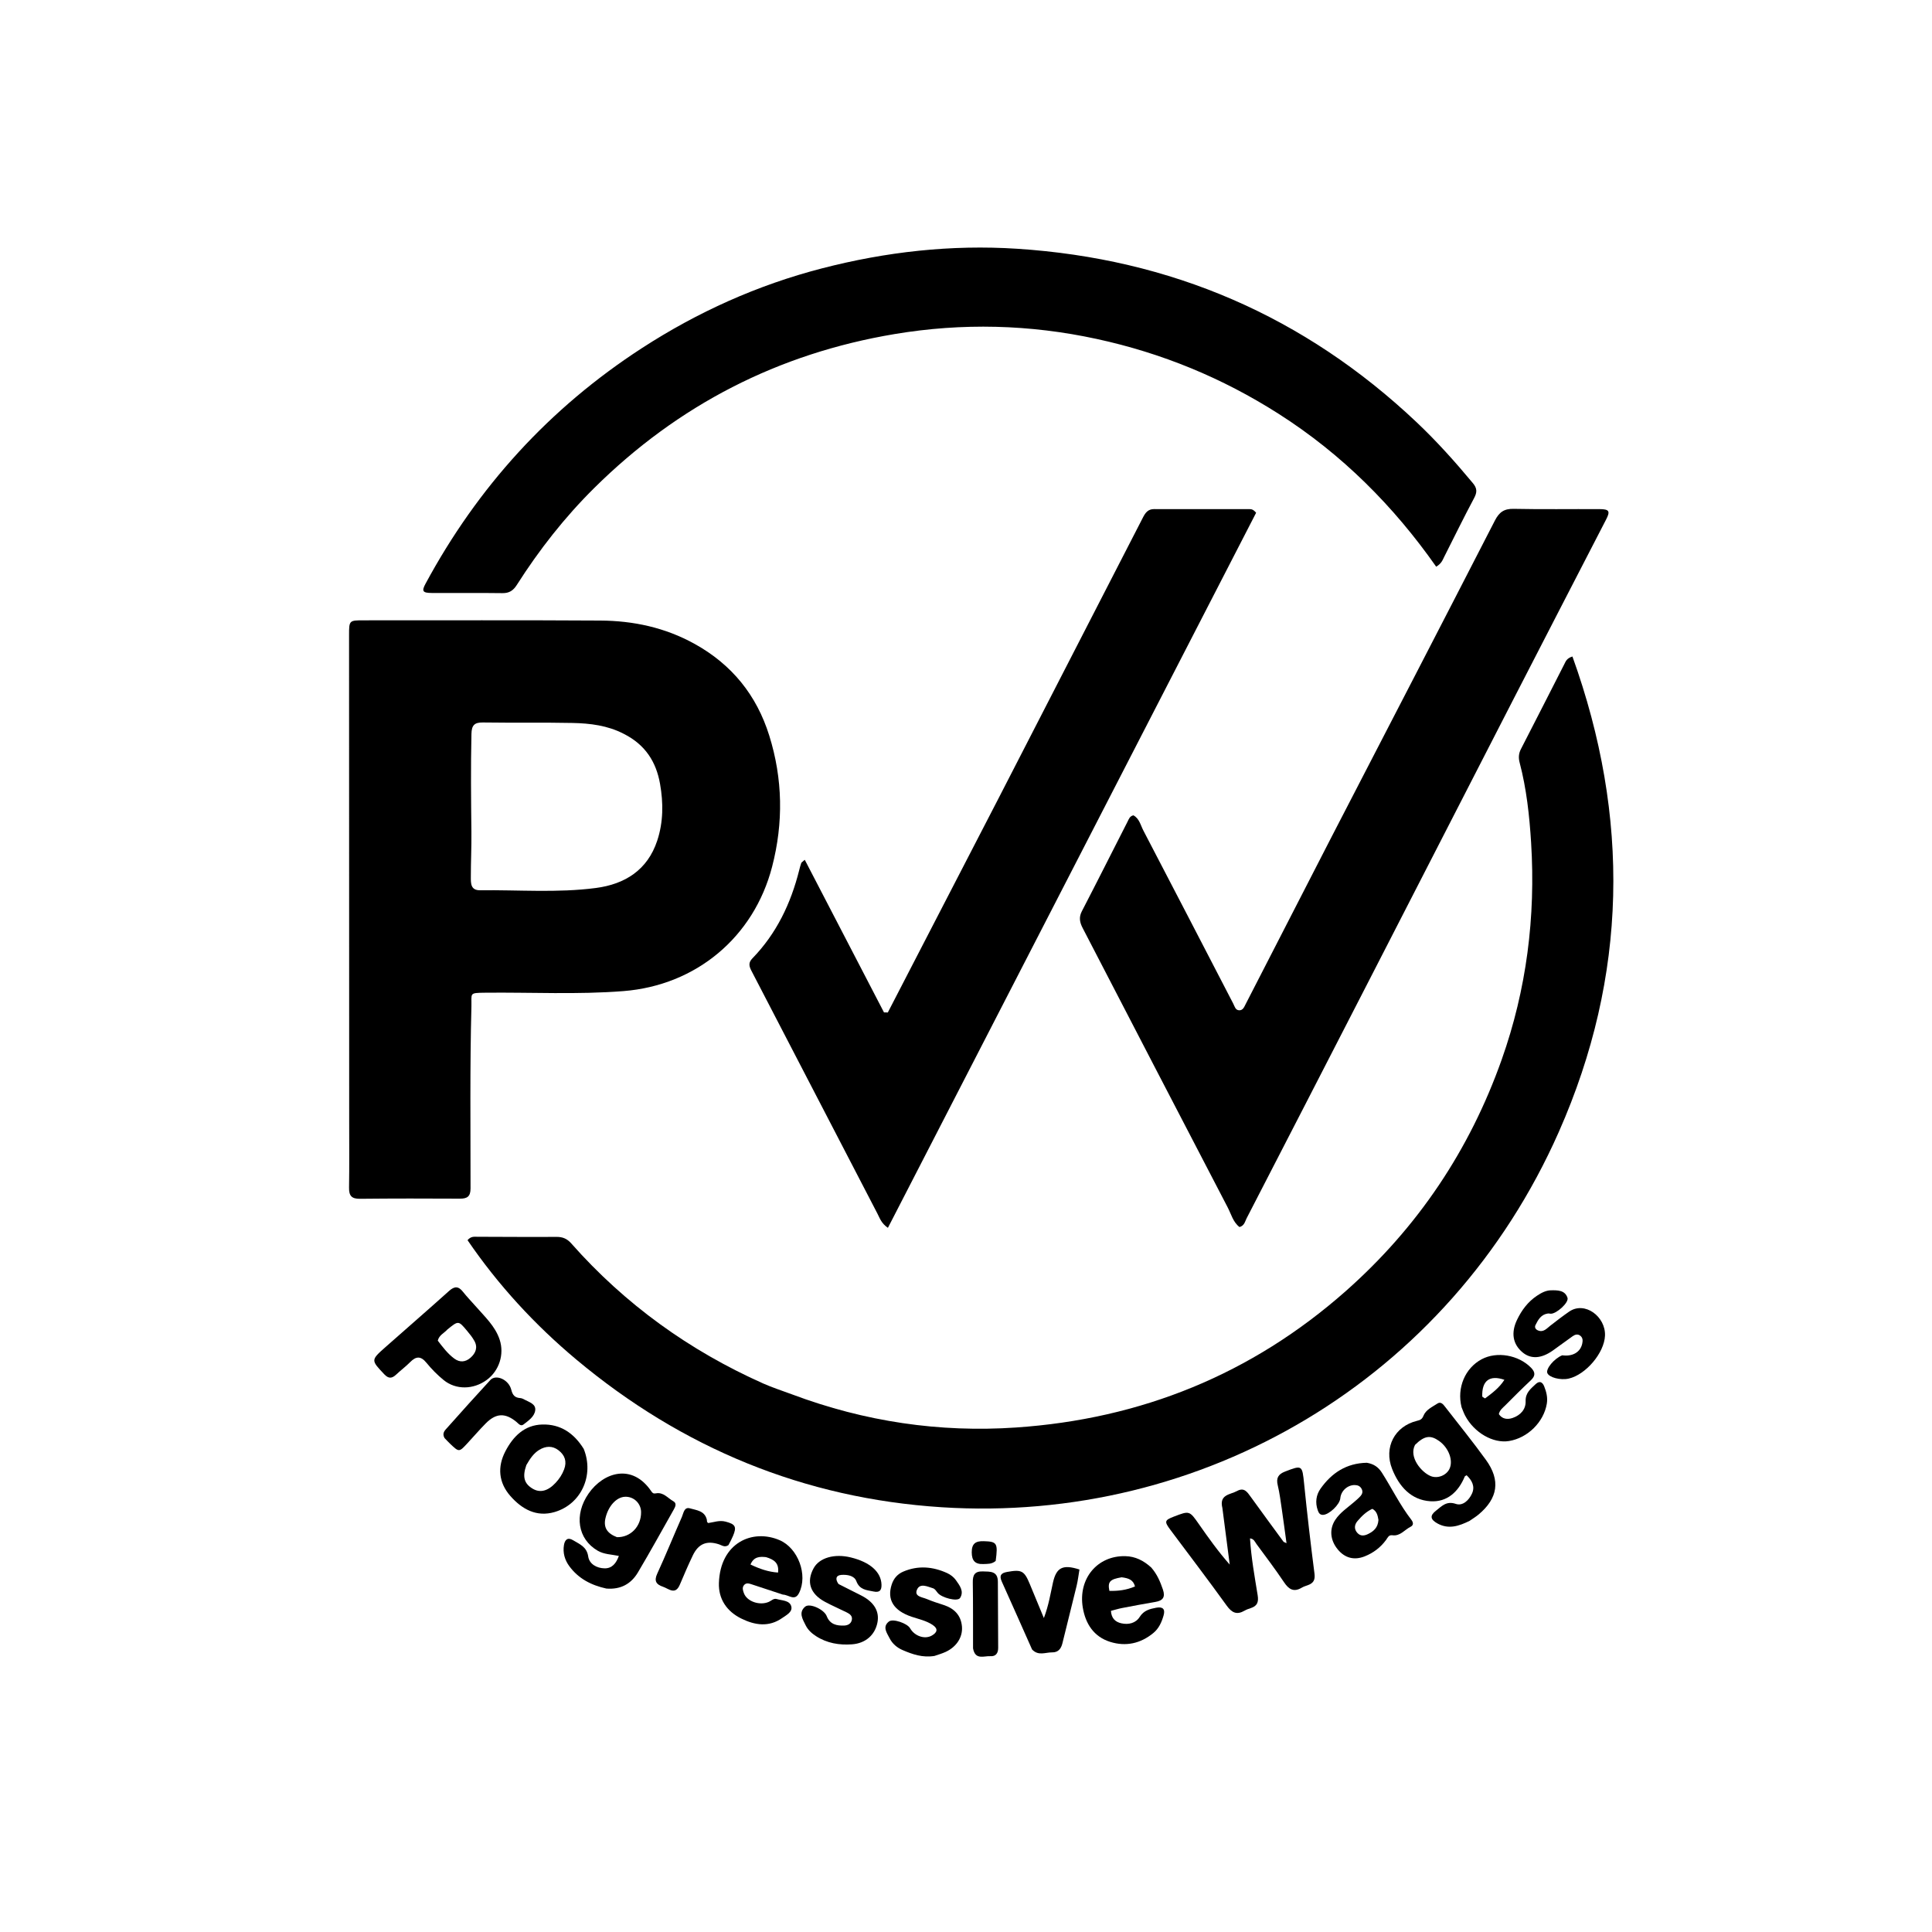
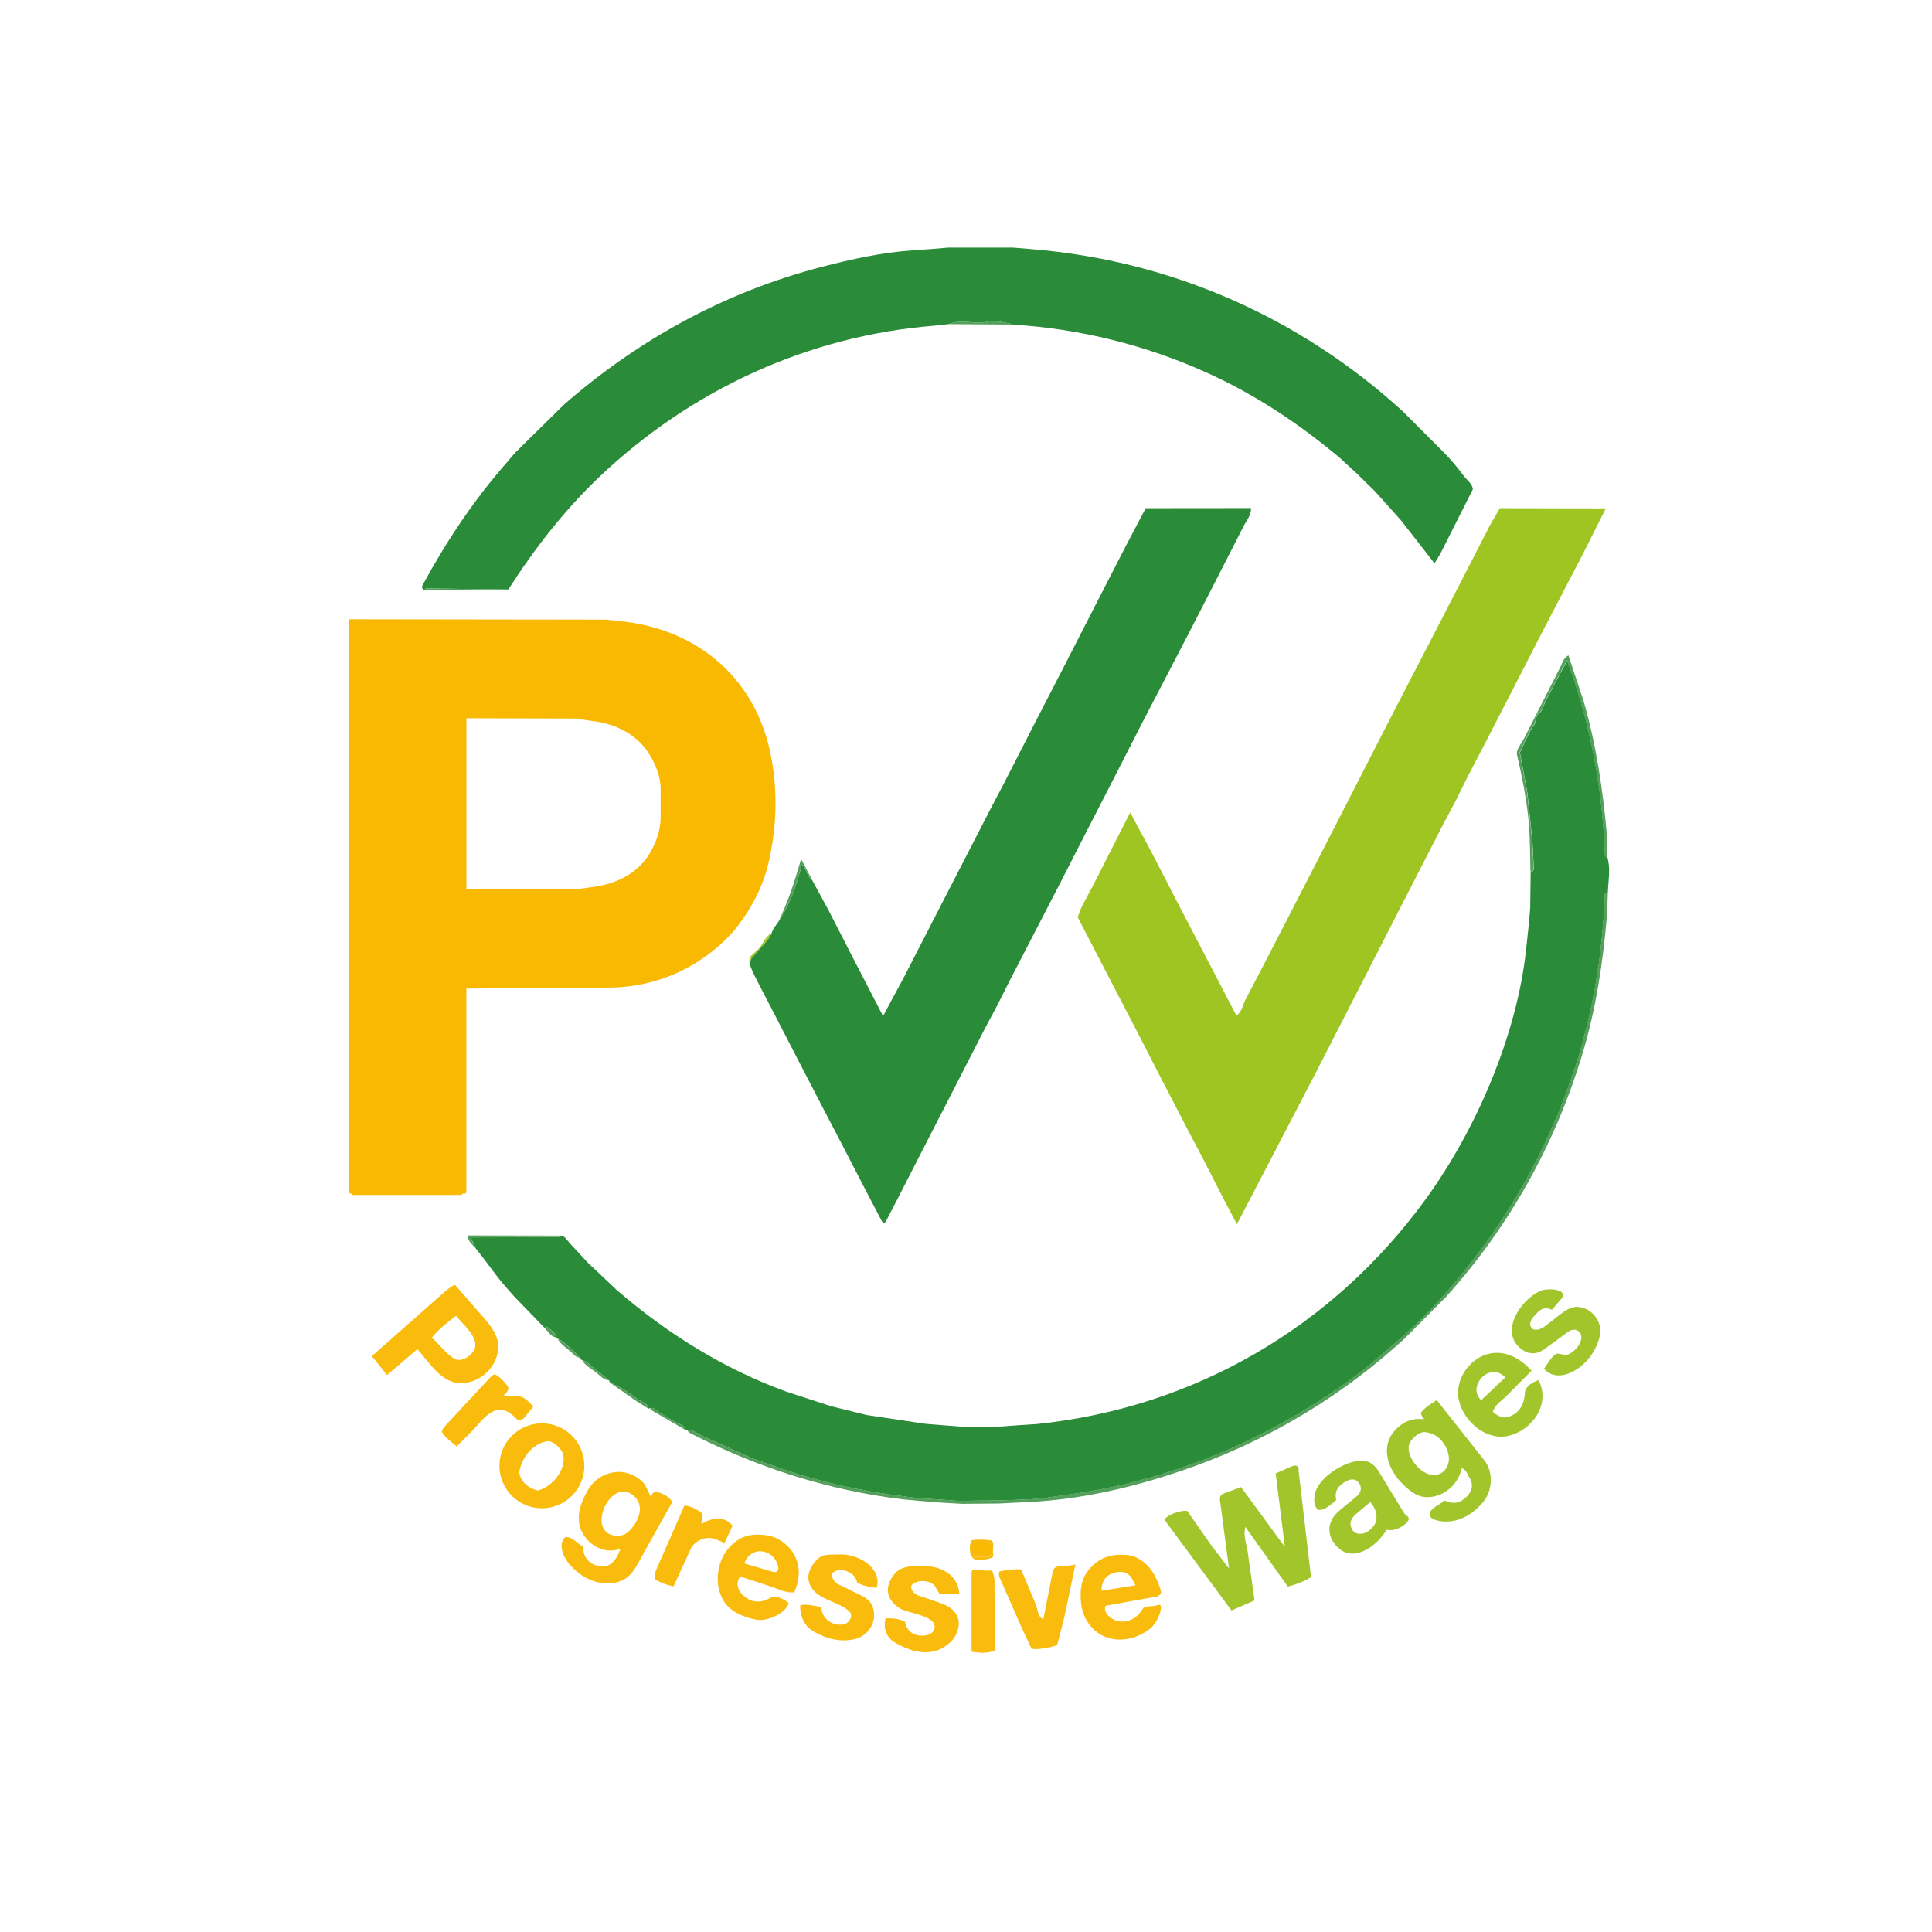
- <svg xmlns="http://www.w3.org/2000/svg" version="1.1" id="Layer_1" x="0px" y="0px" width="100%" viewBox="0 0 1024 1024" enable-background="new 0 0 1024 1024" xml:space="preserve">
-   <path fill="#000000" opacity="1" stroke="none" d=" M185.077,594   C185.054,507.866 185.031,422.232 185.009,336.597   C185.007,328.828 185.084,328.783 192.761,328.788   C234.579,328.81 276.398,328.651 318.214,328.909   C335.723,329.017 352.501,332.61 368.09,341.231   C387.907,352.191 401.033,368.46 407.73,389.9   C414.898,412.849 415.273,436.077 409.248,459.33   C399.579,496.646 369.013,522.252 330.474,525.299   C306.025,527.233 281.52,525.887 257.042,526.157   C248.435,526.252 250.048,526.35 249.862,533.449   C249.019,565.597 249.418,597.747 249.394,629.895   C249.391,634.169 247.656,635.338 243.722,635.316   C226.062,635.217 208.401,635.199 190.743,635.384   C186.324,635.431 184.935,633.734 185.004,629.486   C185.194,617.827 185.074,606.162 185.077,594  M330.556,388.923   C322.052,384.508 312.776,383.373 303.449,383.184   C287.631,382.863 271.801,383.158 255.98,382.927   C251.431,382.861 249.98,384.428 249.877,388.974   C249.485,406.29 249.66,423.598 249.854,440.912   C249.944,448.899 249.543,456.891 249.554,464.88   C249.559,468.181 249.43,471.921 254.458,471.86   C274.928,471.609 295.475,473.318 315.845,470.649   C331.219,468.635 343.179,461.154 348.335,445.589   C351.598,435.742 351.624,425.574 349.835,415.447   C347.784,403.839 342.054,394.69 330.556,388.923  z" />
-   <path fill="#000000" opacity="1" stroke="none" d=" M419.844,739.065   C458.372,753.514 497.945,759.353 538.454,756.609   C604.705,752.121 663.381,728.443 713.343,684.25   C751.448,650.546 778.917,609.584 795.913,561.663   C809.116,524.437 813.967,485.956 811.523,446.646   C810.637,432.408 809.103,418.117 805.441,404.209   C804.777,401.687 804.887,399.415 806.136,396.997   C813.856,382.049 821.444,367.034 829.102,352.054   C829.84,350.611 830.342,348.909 833.421,347.958   C864.059,433.026 862.753,517.294 826.212,599.926   C767.946,731.683 637.062,807.711 499.096,798.868   C426.176,794.194 361.581,767.496 305.527,720.643   C283.413,702.16 264.016,681.051 247.807,657.32   C249.613,655.173 251.366,655.515 252.986,655.517   C266.985,655.54 280.984,655.676 294.982,655.578   C298.266,655.555 300.593,656.567 302.774,659.035   C331.238,691.242 365.318,715.802 404.527,733.283   C409.385,735.448 414.486,737.068 419.844,739.065  z" />
-   <path fill="#000000" opacity="1" stroke="none" d=" M706.005,443.09   C734.928,387.166 763.722,331.592 792.316,275.914   C794.607,271.454 797.19,269.592 802.287,269.699   C817.443,270.016 832.61,269.768 847.772,269.84   C852.973,269.864 853.546,270.94 851.271,275.348   C834.705,307.45 818.119,339.543 801.603,371.672   C775.877,421.718 750.216,471.798 724.501,521.85   C703.278,563.157 682.028,604.45 660.734,645.72   C659.875,647.386 659.566,649.646 656.961,650.357   C653.552,647.775 652.56,643.514 650.71,639.968   C624.996,590.668 599.464,541.274 573.855,491.92   C572.317,488.956 571.701,486.271 573.399,482.994   C581.594,467.182 589.575,451.259 597.673,435.396   C598.327,434.115 598.799,432.545 600.733,432.146   C603.879,433.826 604.533,437.379 606.012,440.21   C621.974,470.764 637.79,501.393 653.669,531.991   C654.405,533.409 654.763,535.427 656.817,535.478   C658.83,535.527 659.485,533.632 660.216,532.214   C675.445,502.627 690.63,473.018 706.005,443.09  z" />
-   <path fill="#000000" opacity="1" stroke="none" d=" M677.706,219.337   C647.755,200.24 615.77,187.134 581.377,179.671   C545.766,171.943 510.036,171.064 474.173,177.059   C412.506,187.367 359.442,214.614 314.99,258.619   C299.287,274.163 285.761,291.44 273.913,310.042   C272.002,313.043 269.884,314.424 266.253,314.374   C253.759,314.199 241.26,314.365 228.764,314.288   C224.002,314.259 223.423,313.307 225.506,309.441   C253.169,258.108 291.239,216.292 340.191,184.538   C369.75,165.363 401.564,151.055 435.692,142.23   C469.593,133.464 504.111,129.575 539.103,131.847   C620.635,137.139 691.345,167.576 750.829,223.792   C761.505,233.882 771.262,244.785 780.648,256.063   C782.958,258.838 782.962,260.897 781.293,264.019   C775.8,274.298 770.706,284.79 765.431,295.186   C764.615,296.795 764.083,298.626 761.215,300.372   C738.687,268.269 711.325,240.766 677.706,219.337  z" />
-   <path fill="#000000" opacity="1" stroke="none" d=" M528.84,423.917   C554.584,373.815 580.199,324.063 605.779,274.293   C607.07,271.781 608.449,269.819 611.705,269.831   C628.537,269.89 645.37,269.841 662.203,269.848   C663.194,269.848 664.215,269.911 665.771,271.772   C600.924,397.704 535.844,524.087 470.609,650.773   C467.145,648.442 466.305,645.647 465.043,643.217   C442.779,600.344 420.572,557.44 398.293,514.574   C397.009,512.103 396.552,510.246 398.804,507.931   C411.571,494.801 419.145,478.86 423.577,461.273   C423.9,459.989 424.227,458.699 424.67,457.454   C424.809,457.063 425.332,456.809 426.54,455.708   C440.656,482.9 454.594,509.748 468.532,536.596   C469.21,536.605 469.888,536.615 470.566,536.625   C489.945,499.171 509.324,461.717 528.84,423.917  z" />
-   <path fill="#000000" opacity="1" stroke="none" d=" M647.888,799.279   C646.088,792.04 652.058,792.245 655.672,790.258   C659.411,788.203 661.047,790.768 662.873,793.3   C668.622,801.27 674.444,809.187 680.257,817.11   C680.419,817.331 680.8,817.392 681.879,817.915   C681.012,811.627 680.252,805.809 679.395,800.006   C678.762,795.724 678.238,791.403 677.228,787.205   C676.306,783.373 677.49,781.351 681.126,779.945   C690.198,776.436 690.219,776.556 691.215,786.457   C692.813,802.35 694.667,818.222 696.706,834.065   C697.139,837.432 696.12,839.113 693.215,840.165   C692.119,840.562 690.972,840.901 689.983,841.492   C685.729,844.036 683.108,842.425 680.557,838.614   C675.927,831.697 670.88,825.057 665.947,818.346   C665.119,817.219 664.635,815.605 662.528,815.372   C663.158,825.591 664.967,835.531 666.582,845.472   C667.186,849.186 666.352,851.227 662.884,852.346   C661.777,852.703 660.654,853.104 659.654,853.683   C655.511,856.084 652.905,854.8 650.155,850.982   C640.421,837.466 630.315,824.218 620.349,810.869   C617.033,806.428 617.208,805.74 622.165,803.835   C630.46,800.646 630.437,800.663 635.482,807.88   C640.533,815.106 645.636,822.295 651.78,829.257   C650.505,819.397 649.23,809.537 647.888,799.279  z" />
-   <path fill="#000000" opacity="1" stroke="none" d=" M778.897,806.089   C773.168,808.936 767.7,810.672 761.884,807.463   C758.092,805.371 757.73,803.297 761.093,800.703   C764.086,798.394 766.565,795.373 771.602,797.09   C775.325,798.36 778.607,795.093 780.191,791.618   C781.917,787.833 780.167,784.617 777.345,781.913   C776.848,782.241 776.447,782.355 776.348,782.594   C772.976,790.746 766.951,796.267 758.136,795.698   C747.823,795.032 741.508,787.785 737.863,778.585   C733.329,767.142 739.22,755.964 750.992,753.084   C752.701,752.666 753.693,752.32 754.475,750.362   C755.745,747.186 759.12,745.717 761.867,743.908   C763.693,742.705 764.94,744.348 765.97,745.676   C773.216,755.026 780.685,764.216 787.607,773.8   C795.415,784.611 793.924,794.148 783.688,802.711   C782.287,803.883 780.72,804.854 778.897,806.089  M749.995,765.816   C746.553,772.363 753.502,780.456 758.35,782.381   C761.987,783.826 766.542,781.994 768.212,778.614   C770.382,774.225 767.894,767.412 762.795,763.778   C758.198,760.503 755.017,760.868 749.995,765.816  z" />
-   <path fill="#000000" opacity="1" stroke="none" d=" M321.368,841.964   C313.238,840.18 306.601,836.661 301.806,830.196   C299.324,826.85 298.226,823.03 298.912,818.899   C299.369,816.145 300.84,814.562 303.795,816.377   C307.23,818.486 311.011,819.782 311.774,825.003   C312.357,828.993 316.322,831.194 320.449,831.255   C324.388,831.314 326.582,828.622 328.005,824.675   C324.059,823.851 320.187,823.879 316.821,821.928   C306.139,815.738 304.161,802.831 311.979,791.584   C319.772,780.373 335.035,775.355 345.236,790.455   C345.86,791.378 346.376,791.755 347.636,791.51   C351.592,790.74 353.906,794.021 356.85,795.668   C358.787,796.751 357.988,798.53 357.13,800.045   C350.814,811.191 344.653,822.43 338.1,833.435   C334.534,839.424 329.04,842.603 321.368,841.964  M326.996,814.736   C334.223,814.897 339.847,809.066 339.791,801.47   C339.756,796.74 335.796,793.029 331.102,793.329   C326.548,793.62 322.302,798.439 320.882,804.774   C319.788,809.659 321.825,812.741 326.996,814.736  z" />
-   <path fill="#000000" opacity="1" stroke="none" d=" M251.895,692.1   C256.909,697.882 262.446,702.807 264.84,710.08   C267.367,717.76 264.638,726.522 257.936,731.422   C250.922,736.551 241.639,736.746 235.16,731.477   C231.822,728.762 228.739,725.625 226.017,722.291   C223.045,718.651 220.539,718.763 217.415,721.93   C215.082,724.296 212.384,726.297 209.955,728.574   C207.718,730.67 205.955,730.822 203.655,728.382   C196.592,720.888 196.473,720.934 204.292,714.011   C215.516,704.072 226.855,694.262 238.001,684.238   C240.911,681.621 243.005,681.64 245.397,684.695   C247.344,687.182 249.564,689.457 251.895,692.1  M237.131,704.656   C235.432,706.579 232.705,707.633 232.034,710.571   C234.693,714.018 237.268,717.478 240.771,720.07   C243.73,722.26 246.727,721.965 249.402,719.608   C252.137,717.197 253.344,714.168 251.445,710.728   C250.335,708.717 248.843,706.889 247.354,705.121   C242.97,699.917 242.937,699.944 237.131,704.656  z" />
-   <path fill="#000000" opacity="1" stroke="none" d=" M724.452,775.298   C728.163,775.919 730.581,777.645 732.412,780.515   C737.686,788.785 741.991,797.662 748.005,805.465   C749.094,806.879 749.367,808.359 747.619,809.231   C744.448,810.812 742.13,814.307 737.982,813.721   C735.983,813.44 735.477,815.075 734.642,816.207   C731.695,820.203 727.923,823.073 723.316,824.901   C717.789,827.095 712.827,825.837 709.031,821.22   C704.987,816.303 704.503,810.414 707.735,805.53   C710.271,801.7 714.08,799.218 717.479,796.299   C718.734,795.223 720.01,794.148 721.115,792.926   C722.043,791.901 722.43,790.623 721.737,789.233   C720.983,787.718 719.727,787.14 718.089,787.108   C714.235,787.033 710.735,790.192 710.393,794.106   C710.097,797.485 704.401,802.897 701.146,802.915   C699.462,802.924 698.882,801.724 698.432,800.443   C697.008,796.381 697.542,792.361 699.936,788.989   C705.795,780.733 713.568,775.512 724.452,775.298  M730.604,805.606   C730.207,803.333 729.837,801.044 727.374,799.713   C724.169,801.157 721.717,803.592 719.492,806.198   C717.843,808.13 717.586,810.453 719.436,812.487   C721.173,814.397 723.304,813.996 725.327,812.959   C728.06,811.559 730.322,809.723 730.604,805.606  z" />
-   <path fill="#000000" opacity="1" stroke="none" d=" M774.663,745.866   C772.063,735.534 776.545,725.111 785.301,720.433   C793.379,716.116 804.885,718.163 811.497,724.936   C813.885,727.382 813.806,729.309 811.313,731.638   C806.696,735.952 802.238,740.438 797.777,744.916   C796.515,746.183 794.94,747.27 794.418,749.507   C796.215,752.181 799.012,752.483 801.74,751.54   C805.811,750.132 808.756,747.052 808.614,742.681   C808.469,738.231 811.271,736.135 813.881,733.659   C815.924,731.721 817.487,732.393 818.449,734.794   C819.634,737.751 820.385,740.763 819.835,744.034   C818.203,753.739 809.71,762.163 799.796,763.774   C791.383,765.141 781.376,759.388 776.579,750.374   C775.879,749.058 775.382,747.635 774.663,745.866  M785.627,740.243   C786.163,740.561 786.998,741.281 787.19,741.138   C790.929,738.346 794.687,735.54 797.363,731.328   C789.533,728.604 785.313,731.789 785.627,740.243  z" />
-   <path fill="#000000" opacity="1" stroke="none" d=" M610.186,830.819   C613.328,834.416 614.954,838.364 616.368,842.495   C617.762,846.566 616.309,848.392 612.339,849.06   C606.437,850.052 600.554,851.163 594.676,852.294   C592.763,852.662 590.893,853.251 588.819,853.787   C589.056,857.767 591.174,859.668 594.296,860.378   C598.156,861.257 601.96,860.317 604.066,856.996   C606.254,853.546 609.358,852.782 612.799,852.13   C616.132,851.499 617.726,852.694 616.741,856.162   C615.732,859.715 614.273,863.077 611.316,865.515   C604.512,871.126 596.706,872.824 588.396,870.221   C579.728,867.506 575.341,860.615 573.908,852.09   C571.32,836.701 581.644,824.428 596.483,824.795   C601.704,824.925 606.109,827.096 610.186,830.819  M594.483,835.999   C588.252,837.039 587.004,838.377 588.001,843.191   C592.578,843.326 597.044,842.787 601.567,840.853   C600.677,837.312 598.145,836.454 594.483,835.999  z" />
-   <path fill="#000000" opacity="1" stroke="none" d=" M414.939,845.173   C409.193,843.305 403.841,841.492 398.468,839.748   C397.062,839.291 395.486,838.733 394.317,840.178   C393.224,841.528 393.793,843.078 394.304,844.463   C395.919,848.84 402.723,851.163 407.559,848.992   C408.902,848.388 410.074,847.04 411.658,847.517   C414.445,848.356 418.394,848.181 419.344,851.232   C420.306,854.321 416.829,856 414.628,857.553   C407.524,862.562 400.093,861.422 392.879,857.855   C385.194,854.055 380.767,847.509 381.035,839.059   C381.714,817.672 398.848,810.122 413.24,816.335   C422.969,820.534 428.297,834.727 423.531,844.294   C421.242,848.888 418.094,845.251 414.939,845.173  M406.013,825.317   C402.633,824.93 399.502,825.064 397.781,829.227   C402.585,831.519 407.208,833.141 412.386,833.491   C412.981,828.526 410.393,826.617 406.013,825.317  z" />
-   <path fill="#000000" opacity="1" stroke="none" d=" M309.384,767.937   C315.036,781.975 308.028,797.276 293.97,801.403   C284.337,804.232 276.641,799.89 270.509,792.918   C264.282,785.837 263.541,777.523 267.853,769.231   C271.932,761.385 277.903,755.274 287.428,755.018   C297.044,754.76 304.17,759.549 309.384,767.937  M278.978,776.511   C276.818,782.697 277.753,786.272 282.243,788.994   C286.197,791.391 290.364,790.363 294.515,785.9   C296.447,783.823 297.983,781.503 298.996,778.802   C300.565,774.622 299.4,771.272 296.027,768.676   C292.754,766.156 289.2,766.399 285.812,768.463   C282.91,770.23 281.012,772.989 278.978,776.511  z" />
-   <path fill="#000000" opacity="1" stroke="none" d=" M828.009,718.334   C833.565,719.105 837.641,716.635 838.607,712.19   C838.934,710.685 839.013,709.156 837.682,708.042   C836.291,706.879 834.826,707.312 833.54,708.22   C830.008,710.711 826.553,713.313 823.025,715.81   C816.897,720.149 811.37,720.457 806.969,716.77   C801.807,712.447 800.787,706.418 804.023,699.616   C806.501,694.409 809.844,689.927 814.71,686.711   C816.953,685.229 819.358,683.925 822.076,683.888   C825.553,683.839 829.489,683.787 830.809,687.876   C831.626,690.407 824.953,696.369 821.946,696.3   C821.449,696.288 820.941,696.116 820.459,696.18   C816.82,696.659 815.249,699.452 813.839,702.314   C813.202,703.605 813.99,704.658 815.146,705.143   C818.054,706.364 819.819,704.093 821.698,702.633   C824.973,700.088 828.233,697.568 831.66,695.198   C839.966,689.452 851.09,697.855 850.682,707.909   C850.31,717.089 840.527,728.591 831.492,730.673   C827.092,731.687 820.979,730.085 820.097,727.688   C819.299,725.517 823.597,720.137 828.009,718.334  z" />
-   <path fill="#000000" opacity="1" stroke="none" d=" M495.285,877.681   C489.004,878.701 483.644,876.834 478.422,874.586   C475.474,873.318 472.984,871.238 471.507,868.313   C470.064,865.456 467.551,862.276 471.126,859.448   C473.311,857.719 480.901,860.446 482.348,862.99   C484.714,867.148 490.102,869.03 493.87,866.893   C496.667,865.307 497.457,863.338 494.323,861.248   C490.945,858.994 486.985,858.183 483.205,856.912   C473.539,853.661 470.003,847.799 472.64,839.777   C473.702,836.546 475.732,834.264 478.793,832.963   C486.642,829.627 494.434,830.316 502.019,833.776   C503.776,834.577 505.541,835.926 506.634,837.489   C508.577,840.268 511.122,843.378 508.859,846.954   C507.524,849.064 498.992,846.839 496.966,844.21   C496.272,843.31 495.511,842.124 494.549,841.831   C491.629,840.941 487.645,838.896 486.042,842.508   C484.393,846.226 488.859,846.507 491.219,847.513   C494.12,848.75 497.149,849.698 500.154,850.676   C505.746,852.496 509.34,856.09 509.854,862.08   C510.339,867.734 506.96,872.858 501.288,875.507   C499.491,876.346 497.566,876.913 495.285,877.681  z" />
-   <path fill="#000000" opacity="1" stroke="none" d=" M444.432,839.558   C448.712,841.789 452.769,843.706 456.742,845.783   C463.437,849.281 466.243,854.226 465.032,860.12   C463.711,866.549 458.804,870.995 451.604,871.527   C444.871,872.026 438.339,870.962 432.483,867.172   C430.19,865.687 428.216,863.869 427.024,861.463   C425.435,858.259 423.102,854.642 426.744,851.566   C429.175,849.513 436.811,853.05 438.166,856.562   C439.865,860.965 443.464,861.743 447.472,861.578   C449.348,861.501 451.122,860.642 451.507,858.485   C451.865,856.476 450.417,855.427 448.898,854.667   C445.031,852.732 441.035,851.043 437.233,848.992   C429.361,844.745 427.295,838.38 431.25,831.171   C434.278,825.653 442.233,823.345 450.923,825.465   C461.179,827.967 467.027,833.188 467.215,839.914   C467.3,842.961 466.166,844.197 462.985,843.527   C459.279,842.747 455.619,842.698 453.87,838.026   C452.768,835.08 449.019,834.529 446.026,834.722   C443.102,834.91 442.518,836.857 444.432,839.558  z" />
-   <path fill="#000000" opacity="1" stroke="none" d=" M547.018,874.251   C541.548,862.032 536.353,850.131 530.987,838.308   C529.5,835.032 530.573,833.741 533.783,833.16   C541.489,831.765 542.885,832.481 545.845,839.66   C548.17,845.302 550.514,850.937 553.272,857.595   C555.866,850.764 556.759,844.725 558.089,838.809   C559.891,830.793 563.276,829.014 572.133,831.873   C571.651,834.707 571.321,837.654 570.632,840.513   C568.178,850.686 565.559,860.819 563.096,870.99   C562.375,873.967 560.786,875.843 557.65,875.795   C554.15,875.741 550.37,877.815 547.018,874.251  z" />
-   <path fill="#000000" opacity="1" stroke="none" d=" M235.593,762.167   C234.126,759.513 235.885,758.039 237.142,756.627   C244.665,748.175 252.231,739.758 259.895,731.432   C262.807,728.268 269.607,731.113 270.983,736.582   C271.752,739.643 272.965,740.803 275.804,741.02   C276.599,741.081 277.403,741.497 278.129,741.889   C280.573,743.209 284.099,744.162 283.682,747.501   C283.261,750.874 280.064,752.969 277.476,755.003   C275.949,756.203 274.808,754.522 273.669,753.594   C267.735,748.751 262.886,748.941 257.439,754.449   C254.045,757.881 250.902,761.56 247.613,765.097   C243.318,769.716 243.299,769.708 238.641,765.289   C237.675,764.372 236.757,763.405 235.593,762.167  z" />
-   <path fill="#000000" opacity="1" stroke="none" d=" M386.095,818.94   C384.09,820.319 382.655,819.052 381.141,818.549   C374.656,816.397 370.205,818.149 367.21,824.392   C364.765,829.488 362.529,834.689 360.333,839.899   C357.907,845.655 354.384,841.995 351.295,840.966   C347.999,839.868 346.517,838.068 348.301,834.182   C352.883,824.207 357.002,814.019 361.427,803.97   C362.288,802.016 362.596,798.557 365.696,799.46   C369.105,800.454 373.479,800.719 374.621,805.377   C374.771,805.991 374.475,806.731 375.406,807.238   C378.314,806.843 381.277,805.635 384.536,806.481   C389.785,807.842 390.608,809.203 388.468,814.173   C387.812,815.696 387.059,817.177 386.095,818.94  z" />
-   <path fill="#000000" opacity="1" stroke="none" d=" M515.734,873.668   C515.7,861.703 515.785,850.204 515.605,838.71   C515.544,834.819 516.586,832.757 520.89,832.88   C524.892,832.995 528.871,832.651 528.893,838.37   C528.939,850.032 528.968,861.695 529.055,873.357   C529.077,876.217 527.768,878.007 524.951,877.812   C521.579,877.579 516.903,880.072 515.734,873.668  z" />
-   <path fill="#000000" opacity="1" stroke="none" d=" M527.732,827.339   C525.618,829.099 523.432,828.867 521.289,828.971   C516.912,829.183 515.055,827.27 515.041,822.785   C515.027,818.166 517.036,816.736 521.402,816.862   C528.403,817.064 529.01,817.808 527.732,827.339  z" />
+ <svg xmlns="http://www.w3.org/2000/svg" id="Layer_1" version="1.1" viewBox="0 0 375 375">
+   <defs>
+     <style>
+       .st0 {
+         fill: #539f5b;
+       }
+ 
+       .st1 {
+         fill: #f9bb0c;
+       }
+ 
+       .st2 {
+         fill: #2a8b38;
+       }
+ 
+       .st3 {
+         fill: #f9b901;
+       }
+ 
+       .st4 {
+         fill: #a1c52a;
+       }
+ 
+       .st5 {
+         fill: #9ec522;
+       }
+     </style>
+   </defs>
+   <g>
+     <path class="st4" d="M226,294.97c.55-.95,3.22-1.92,4.44-1.69l4.79,6.84,3.32,4.31-1.77-13.35c-.11-.84.45-1.09,1.11-1.33l2.99-1.11,8.51,11.62-1.18-9.49-.61-4.77,3.35-1.48c.3-.13.69-.02.86.08.37.23.21.62.27,1.08l2.39,20.45c-1.5.88-2.87,1.41-4.5,1.82l-8.25-11.58c-.46,1.79.23,3.25.46,4.87l1.33,9.4-4.48,1.95-13.03-17.63Z" />
+     <path class="st4" d="M280.36,291.24c1.95.87,3.2.42,4.38-.81,1.03-1.08,1.31-2.34.43-3.71-.36-.56-.5-1.4-1.45-1.75-.65,3.22-3.62,5.76-6.92,5.62-1.83-.08-3.21-1.26-4.41-2.41-3.25-3.14-4.43-7.57-1.59-10.6,1.45-1.55,3.24-2.43,5.62-2.09-.26-.36-.79-1.07-.54-1.39.78-.98,1.83-1.57,2.99-2.35l5.83,7.39,3.43,4.33c1.67,2.11,1.73,5.78-.36,8.2-1.94,2.25-4.46,3.8-7.55,3.65-.92-.04-2.96-.4-2.7-1.62.26-1.06,2.04-1.66,2.84-2.46ZM279.59,286.02c1.08-.52,1.84-1.93,1.61-3.38-.37-2.3-2.07-4.43-4.57-4.66-1.26-.12-2.91,1.43-3.17,2.59-.53,2.41,3.06,6.91,6.13,5.44Z" />
+     <path class="st1" d="M112.49,305.45c-4.77-3.57-3.63-7.26-2.42-7.12,1.12.13,2.08,1.31,3.11,1.89.01,1.59.62,2.59,1.74,3.27s2.8.8,3.82-.08c.87-.75,1.34-1.83,1.7-2.81-3.59,1.37-7.23-1.41-7.93-4.49-.55-2.41.36-4.67,1.51-6.73s2.97-3.23,5.04-3.6c2.23-.4,4.7.6,6.12,2.37l1.14,2.37c.2-.37.4-.83.68-.93.63-.22,3.3.9,3.43,2.05l-5.73,10.23c-.93,1.67-1.87,3.78-3.62,4.71-2.81,1.5-6.24.63-8.6-1.14ZM122.28,297.01c1.43-1.53,2.59-3.91,1.47-5.78-.84-1.41-2.57-2.17-3.95-1.45-1.76.92-2.77,2.84-3.02,4.73-.21,1.59.54,2.98,1.83,3.39,1.42.45,2.6.25,3.67-.9Z" />
+     <path class="st1" d="M90.03,268.46c-3.01.3-5.15-1.95-6.8-3.93l-2.22-2.67-5.89,5.05-2.94-3.68,13.56-11.99c.83-.73,1.59-1.44,2.56-1.86l5.55,6.35c1.41,1.62,3,3.6,2.86,5.95-.2,3.44-3.1,6.43-6.69,6.79ZM92.26,260.77c-.28-1.97-2.35-3.68-3.74-5.37-1.74,1.31-3.26,2.5-4.72,4.25,1.58,1.28,2.61,3.07,4.44,4.1,1.56.88,4.28-1.14,4.02-2.98Z" />
+     <path class="st4" d="M259.71,300.4c-1.13-1.15-1.75-2.28-1.66-3.79.07-1.28.78-2.44,1.92-3.39l3.44-2.86c.87-.72.95-1.82.28-2.62-.73-.87-1.73-.66-2.68-.08-1.28.79-2.03,1.7-1.65,3.5-.78.67-2.17,1.97-3.38,1.91-1.16-.54-.99-2.71-.57-3.75,1.21-3.02,5.7-5.68,8.68-5.8,1.71-.07,2.76.83,3.58,2.18l4.86,7.98c.27.44.86.57.92,1.12.07.69-2.33,2.65-4.3,2.11-2.24,3.69-6.69,6.26-9.43,3.46ZM262.96,297.45c1.39.74,2.94-.17,3.78-1.43.88-1.33.35-3.27-.78-4.48l-2.86,2.42c-.51.43-.99,1.19-.99,1.78,0,.43.27,1.38.87,1.7Z" />
+     <path class="st1" d="M221.73,312.38c.48-.8,1.73-.52,2.37-.68l.83-.21c1.02-.25.02,3.27-1.72,4.64-3.6,2.84-8.52,2.89-11.33-.29-1.7-1.92-2.11-3.87-2.13-6.16-.02-2.43.65-4.23,2.36-5.83,1.62-1.51,3.29-2.07,5.51-2.08,1.97,0,3.17.39,4.69,1.71,2.15,1.87,3.14,5.38,3.04,5.68s-.42.65-.88.74l-5.36.96-4.5.82c-.56,1.09.66,2.27,1.59,2.7,2.09.96,4.32,0,5.54-2.01ZM220.38,307.7c-.41-.85-.67-1.49-1.24-2-.99-.91-2.56-.69-3.78-.05-.9.47-1.62,1.61-1.55,3.11l6.57-1.05Z" />
+     <path class="st1" d="M144.34,309.73c1.72,1.51,3.48,1.4,5.34.34.98-.56,2.74.49,3.41,1.09-.59,1.98-4.12,3.66-6.43,3.19s-4.89-1.45-6.23-3.67c-1.85-3.08-1.3-7.44.87-10.03,1.76-2.09,3.64-2.88,6.15-2.77,1.74.08,3.01.36,4.43,1.38,3.32,2.38,3.94,6.24,2.26,9.83-1.66.11-2.97-.64-4.4-1.11l-6.11-1.99c-.91,1.47-.36,2.81.69,3.74ZM150.11,305.11c.53.16.88-.22.94-.45.22-.85-.85-3.48-3.46-3.57-1.26-.04-2.75.9-3.09,2.38l5.6,1.64Z" />
+     <path class="st4" d="M296,270.24c.05-1.14,1.63-2.03,2.63-2.36,2.36,4.58-1.1,9.68-5.81,10.81-4.15,1-8.56-2.52-9.62-6.76s2.4-9.04,6.92-9.33c2.86-.18,5.37,1.48,7.15,3.46l-4.82,4.85c-.95.96-2.21,1.62-2.69,3.13.58.59,1.86,1.26,2.67,1.07,2.4-.56,3.47-2.5,3.56-4.88ZM292.16,267.36c-1.69-1.82-3.93-1.05-5.01.62-.79,1.22-.82,2.64.34,3.81l4.67-4.42Z" />
+     <path class="st1" d="M113.42,284.51c0,4.55-3.69,8.24-8.24,8.24s-8.24-3.69-8.24-8.24,3.69-8.24,8.24-8.24,8.24,3.69,8.24,8.24ZM104.38,289.31c3.88-1.06,6.16-5.74,4.48-7.89-.52-.67-1.64-1.86-2.76-1.66-2.86.53-4.93,3.34-5.32,6.07.3,1.86,1.85,3.04,3.6,3.48Z" />
+     <path class="st1" d="M186.07,315.52c-.05.87-.62,2.15-1.18,2.78-3.08,3.44-7.42,2.82-11.35.4-1.67-1.03-2.1-2.94-1.65-4.58,1.49-.05,2.6.09,3.77.63.33,2.11,2.17,3.04,4.18,2.64.68-.14,1.31-.58,1.48-1.07.76-2.23-2.93-2.86-5.43-3.61-1.5-.46-2.95-1.61-3.41-3.1-.49-1.58.3-3.13,1.2-4.17,1.09-1.26,2.65-1.45,4.4-1.52,4.14-.19,7.78,1.4,8.12,5.4h-3.87s-.91-1.57-.91-1.57c-1.03-.97-3.14-1.22-4.3-.25-.74.62.19,1.84.98,2.12l4.47,1.54c1.85.64,3.68,1.86,3.52,4.36Z" />
+     <path class="st4" d="M310.49,259.42c-.76,3.2-3.03,5.9-5.81,7.09-1.85.79-3.77.6-4.99-.87.82-1.02,1.3-2.19,2.38-2.89.59-.11,1.74.46,2.48.08,1.87-.95,3.13-3.34,1.92-4.38-.61-.52-1.41-.44-2.1.06l-4.65,3.39c-1.74,1.27-3.56.91-5.02-.56-3.23-3.26.39-9.05,4.35-10.8,1.03-.45,3.54-.4,4.18.39.15.18.22.71-.04,1.01l-1.97,2.29c-1.22-.58-2.06-.25-2.93.66-.65.67-1.73,1.76-1.07,2.77.52.8,1.88.36,2.53-.14l3.07-2.38c.87-.68,2.01-1.5,3.28-1.47,2.77.06,5.09,2.81,4.39,5.78Z" />
+     <path class="st1" d="M169.3,311.67c1.2,2.76-.61,5.83-3.4,6.48s-5.54-.08-8.05-1.52c-1.71-.98-2.65-3.07-2.51-5.07,1.48-.28,2.62.17,4.05.34.11,2.34,2.26,3.87,4.5,3.35.95-.22,1.75-1.6,1.06-2.35-1.79-1.95-5.45-2.16-7.21-4.42-1.33-1.71-.93-3.57.24-5.11.79-1.03,1.64-1.58,2.98-1.61l2.19-.04c3.51-.07,8.03,2.56,7.04,6.45-1.32-.03-2.55-.38-3.8-.93-.48-2.42-3.42-2.92-4.54-2.14-.83.58-.03,1.96.72,2.33l5.06,2.49c.5.25,1.38,1.05,1.68,1.73Z" />
+     <path class="st1" d="M193.96,306.04c-.1-.23-.05-.84.02-1.02,0-.02,2.4-.53,4.21-.41l2.89,6.9c.4.95.22,2.11,1.42,2.84l1.84-9.29c.32-1.63,2.22-.76,4.4-1.42l-2.16,10.27-1.39,5.42c-1.84.65-4.84.97-5.02.59l-2-4.29-4.21-9.59Z" />
+     <path class="st1" d="M140.63,299.48c-1.36-.55-2.35-1.17-3.73-.91-1.04.2-2.3.9-2.87,2.14l-3.3,7.21c-1.28-.3-2.39-.64-3.41-1.27-.53-.33-.13-1.54.11-2.08l5.39-12.29c1.11-.2,3.32,1.23,3.44,1.49.27.57-.02,1.07-.16,2.07,2.02-1.26,4.45-1.69,6.1.27l-1.56,3.36Z" />
+     <path class="st1" d="M100.82,275.73c-.62.14-2.51-3.59-5.76-1.39-1.47,1-2.5,2.49-3.74,3.73l-2.68,2.69c-.99-.87-2.1-1.61-2.81-2.69-.26-.52.67-1.39,1.01-1.76l2.75-2.98,5.17-5.55c.31-.34,1.02-1.18,1.43-.96.91.48,1.7,1.4,2.31,2.19.51.66-.27,1.49-.82,1.85l3.01.18c1.15.07,2.05,1.15,2.82,1.99l-1.81,2.21c-.22.27-.59.42-.87.48Z" />
+     <path class="st1" d="M193.07,320.36c-1.45.6-2.88.47-4.49.23v-15.42c.02-.99,2.01-.11,3.98-.35.2.54.46,1.22.47,1.87l.05,13.68Z" />
+     <path class="st3" d="M192.79,300.1c-.05.23-.08.59-.05,1l-.65,1.03h-3.23s0-2.66,0-2.66l2.96.03c.4,0,.73.46.97.6Z" />
+     <path class="st1" d="M192.79,300.1c-.24-.13-.57-.59-.97-.6l-2.96-.03v2.67s3.23-.01,3.23-.01l.65-1.03c.02.32.14.98-.13,1.25-.98.23-2.68.86-3.64.2-.9-.63-.89-2.68-.39-3.6,1.32-.15,2.52-.17,3.77.03.42.07.5.83.43,1.13Z" />
+   </g>
+   <g>
+     <path class="st2" d="M311.98,166.39c.69,2.21.17,4.59.1,6.85-.13,0-.37-.02-.46.04-.14.09-.1.31-.11.6-.49,11.43-2.27,22.59-5.84,33.46-4.45,13.54-11,25.96-19.74,37.21-4.48,5.76-9.22,11.1-14.73,15.8l-6.48,5.52-4.56,3.33c-14.73,10.21-31.31,17.32-49.06,20.35l-8.13,1.19-2.98.28-5.26.2-8.81.1-3.33-.25-3.87-.22-3.03-.37c-8.38-1.02-16.45-2.76-24.42-5.56l-5.33-1.87-9.31-4.18c-1.12-.5-2.04-1.3-3.2-1.39l-.31.13c-.23-1.12-1.5-1.25-2.41-1.79l-2.49-1.47c-.64-.38-1.15-1.18-1.99-1.05-.08.02-.18.04-.31.16-.17-1.09-1.31-1.28-2.1-1.85-1.76-1.29-3.44-2.49-5.39-3.22l-.19-.42-3.34-2.71c-.64-.52-1.08-1.11-1.85-1.22-.18-.11-.59-.26-.59-.53,0-.16-2.32-2.62-4.21-3.71l-.33-.19c.06-.68-.57-1.08-1.1-1.55l-.56-.49c-.13-.11-.4-.12-.45.27l-6.04-6.23-1.69-1.92c-1.6-1.81-2.85-3.68-4.32-5.56l-1.44-1.85-.96-2.11,17.17-.05c.23,0,.34-.17.32-.27.75,0,1.17.83,1.64,1.34l3.59,3.88,5.73,5.42c9.76,8.39,20.67,15.21,32.77,19.61l8.68,2.83,6.97,1.73,11.36,1.7,3.3.27,3.9.3h6.91s4.19-.31,4.19-.31l3.35-.21c30.63-3.17,57.51-18.87,75.53-43.71,9.78-13.48,17.65-31.81,19.43-48.28l.55-5.12.26-3.04.09-7.17c.13.04.35.05.45-.03.18-.14.16-.57.15-.83l-.27-5.12-.97-9.27-1.45-7.78,1.44-3.04c.44-.92.71-1.53,1.35-2.34.36-.45.29-1.75.78-2.09.94-.66.96-1.56,1.36-2.34l1.71-3.35,2.55-4.69c4.51,12.2,6.78,24.55,7.31,37.28.01.3-.04.51.06.66.09.14.32.22.45.27Z" />
+     <path class="st0" d="M312.08,173.24l-.14,4.13c-.79,9.32-2.13,18.47-4.88,27.48-5.32,17.46-14.16,33.26-26.32,46.8l-8.22,8.28-1.78,1.58c-12.02,10.63-26.06,18.75-41.33,23.94-9.8,3.33-19.62,5.6-29.87,6.1l-5.73.28-7.06.06-4.8-.28-3.59-.31-3.3-.3c-14.25-1.75-27.89-6.09-40.63-12.59-.58-.3-.92-.41-1.03-.95,1.16.1,2.08.89,3.2,1.39l9.31,4.18,5.33,1.87c7.97,2.8,16.04,4.53,24.42,5.56l3.03.37,3.87.22,3.33.25,8.81-.1,5.26-.2,2.98-.28,8.13-1.19c17.75-3.03,34.33-10.14,49.06-20.35l4.56-3.33,6.48-5.52c5.52-4.69,10.26-10.04,14.73-15.8,8.75-11.25,15.29-23.67,19.74-37.21,3.57-10.87,5.35-22.02,5.84-33.46.01-.29-.02-.51.11-.6.09-.06.33-.05.46-.04Z" />
+     <path class="st0" d="M311.98,166.39c-.14-.05-.36-.13-.45-.27-.1-.15-.05-.36-.06-.66-.53-12.73-2.81-25.08-7.31-37.28l-2.55,4.69-1.71,3.35c-.4.78-.42,1.68-1.36,2.34-.49.34-.42,1.64-.78,2.09-.64.81-.91,1.43-1.35,2.34l-1.44,3.04,1.45,7.78.97,9.27.27,5.12c.01.26.03.69-.15.83-.1.08-.32.07-.45.03l-.12-5.59c-.13-5.78-1.17-11.29-2.49-16.94-.23-1.03.87-2.23,1.3-3.06l7.17-14.11c.39-.77.47-1.57,1.51-2.15l2.92,8.79c2.51,8.62,3.77,17.35,4.57,26.26l.06,4.13Z" />
+     <path class="st0" d="M108.8,239.83c.02.1-.09.27-.32.27l-17.17.05.96,2.11c-.55-.7-1.5-1.29-1.48-2.46l18.01.03Z" />
+     <path class="st0" d="M107.88,259.59c-.89-.09-1.51-1.16-2.1-1.77.05-.39.32-.39.45-.27l.56.49c.53.47,1.15.87,1.1,1.55Z" />
+     <path class="st0" d="M133.09,277.58l-6.81-3.95c0-.2-.05-.33-.09-.36.85-.12,1.36.68,1.99,1.05l2.49,1.47c.91.54,2.18.67,2.41,1.79Z" />
+     <path class="st0" d="M125.88,273.43l-2.24-1.39-5.25-3.68c1.95.74,3.63,1.94,5.39,3.22.78.57,1.93.77,2.1,1.85Z" />
+     <path class="st0" d="M112.42,263.5c-.61,0-.97-.53-1.45-.96-1.02-.93-2.2-1.61-2.76-2.75,1.88,1.09,4.21,3.55,4.21,3.71Z" />
+     <path class="st0" d="M118.19,267.94c-.98-.08-1.62-.84-2.45-1.51-.93-.76-2.26-1.44-2.74-2.41.77.1,1.21.7,1.85,1.22l3.34,2.71Z" />
+   </g>
+   <g>
+     <g>
+       <path class="st5" d="M225.72,209.99l-5.05-9.83-11.48-22.11c.65-2.19,1.81-3.91,2.83-5.9l7.35-14.45,4.3,8.02,5,9.7,7.5,14.37,3.84,7.39c1.12-.95,1.19-2.08,1.72-3.1l4.42-8.48,5-9.7,5.5-10.68,4.98-9.72,7.51-14.68,9.7-18.75,4.71-9.12,5.69-11.07,1.87-3.24,20.57.04-4.46,8.89-8.41,16.15-5.6,10.92-5.5,10.67-2.99,5.73-1.88,3.82-3.31,6.27-5.89,11.47-5.89,11.5-6.39,12.47-5.59,10.92-8.61,16.55-7.07,13.57-2.14-4.03-4.98-9.71-2.09-3.93-5.16-9.97Z" />
+       <g>
+         <path class="st3" d="M89.61,231.94h-21.26c0-.36-.31-.26-.41-.29s-.2-.23-.2-.6v-110.85s49.86.07,49.86.07l3.94.43c14.49,1.88,25.25,11.42,28.08,25.88,1.33,6.79,1.17,13.58-.33,20.37-1.16,5.25-3.54,9.64-6.92,13.83-6.18,6.89-14.76,10.85-24.14,10.91l-27.71.19v38.89c0,.37.01.81-.18.88-.18.06-.6-.14-.73.27ZM128.23,158.78v-5.62c.01-2.46-1.05-5.03-2.41-7.09-2.4-3.65-6.44-5.58-10.66-6.09l-3.45-.51-21.18-.06v33.24s21.47-.06,21.47-.06l3.5-.49c4.25-.61,8.31-2.62,10.59-6.43,1.19-1.98,2.13-4.46,2.13-6.89Z" />
+         <path class="st4" d="M89.61,231.94h-21.26s21.26,0,21.26,0Z" />
+       </g>
+     </g>
+     <g>
+       <g>
+         <path class="st2" d="M196.63,63c-1.47-.45-3.95-.88-5.01-.56-2.31.69-4.5-.67-7.57.48l-2.72.3c-24.43,1.94-47.15,12.42-64.91,29.26-6.85,6.5-12.62,13.93-17.76,21.94l-15.9-.21c-.22,0-.34.18-.32.31-.14,0-.4-.19-.47-.31s-.08-.41.08-.69c4.63-8.52,9.94-16.5,16.35-23.78.64-.73,1.18-1.46,1.83-2.1l9.21-9.08c14.47-12.65,31.32-21.89,49.96-26.73,5.93-1.54,11.67-2.81,17.75-3.24l3.31-.23,3.63-.3h12.53s3.62.3,3.62.3c27.08,2.21,52.13,13.26,72.09,31.53l7.8,7.81c1.49,1.49,2.74,3,4,4.7.62.85,1.61,1.42,1.75,2.57l-6.32,12.52-1.12,1.85-6.52-8.36-2.4-2.68-2.7-3-3.63-3.55-3.15-2.89c-7.9-6.61-16.3-12.23-25.75-16.5-11.97-5.41-24.7-8.55-37.66-9.35Z" />
+         <path class="st0" d="M196.63,63l-12.58-.09c3.07-1.15,5.26.21,7.57-.48,1.06-.32,3.54.12,5.01.56Z" />
+         <path class="st0" d="M98.66,114.41l-16.23.11c-.02-.13.1-.31.32-.31l15.9.21Z" />
+       </g>
+       <g>
+         <path class="st2" d="M145.62,187.37c-.14-.8.12-1.24.65-1.84l2.52-2.86c.38-.44.88-1.18,1.01-1.63.24-.8.82-1.43,1.28-2.1,2.2-3.27,3.56-7.04,4.54-11.12,1.04.83,1.04,2.49,2.04,3.05l3.07,5.64,4.98,9.7,5.69,11.01,4.09-7.61,5.8-11.29,5.5-10.68,5.39-10.48,2.6-4.94,6.28-12.27,5.21-10.09,6.5-12.69,5.7-11.09,3.91-7.44,20.45-.02c.04,1.44-.91,2.43-1.51,3.62l-5.37,10.53-5.09,9.91-8.81,16.94-5.89,11.52-5.79,11.28-4.88,9.54-9.3,17.97-2.63,5.22-2.49,4.67-6.49,12.66-5.39,10.5-4.98,9.73-2.24,4.32c-.07.14-.28.36-.37.36s-.35-.2-.42-.33l-3.08-5.89-5.1-9.87-2.89-5.53-4.91-9.46-5-9.69-2.57-4.95c-.77-1.48-1.49-2.81-2.03-4.29Z" />
+         <path class="st0" d="M157.66,170.87c-1-.57-1-2.23-2.04-3.05-.98,4.08-2.34,7.85-4.54,11.12,1.85-3.85,3.17-7.82,4.41-12.22l2.18,4.15Z" />
+         <path class="st5" d="M145.62,187.37c-.75-2.09,1.01-2.01,2.28-4.09.56-.93,1.12-1.74,1.9-2.24-.14.45-.63,1.19-1.01,1.63l-2.52,2.86c-.53.6-.78,1.04-.65,1.84Z" />
+       </g>
+     </g>
+   </g>
</svg>
